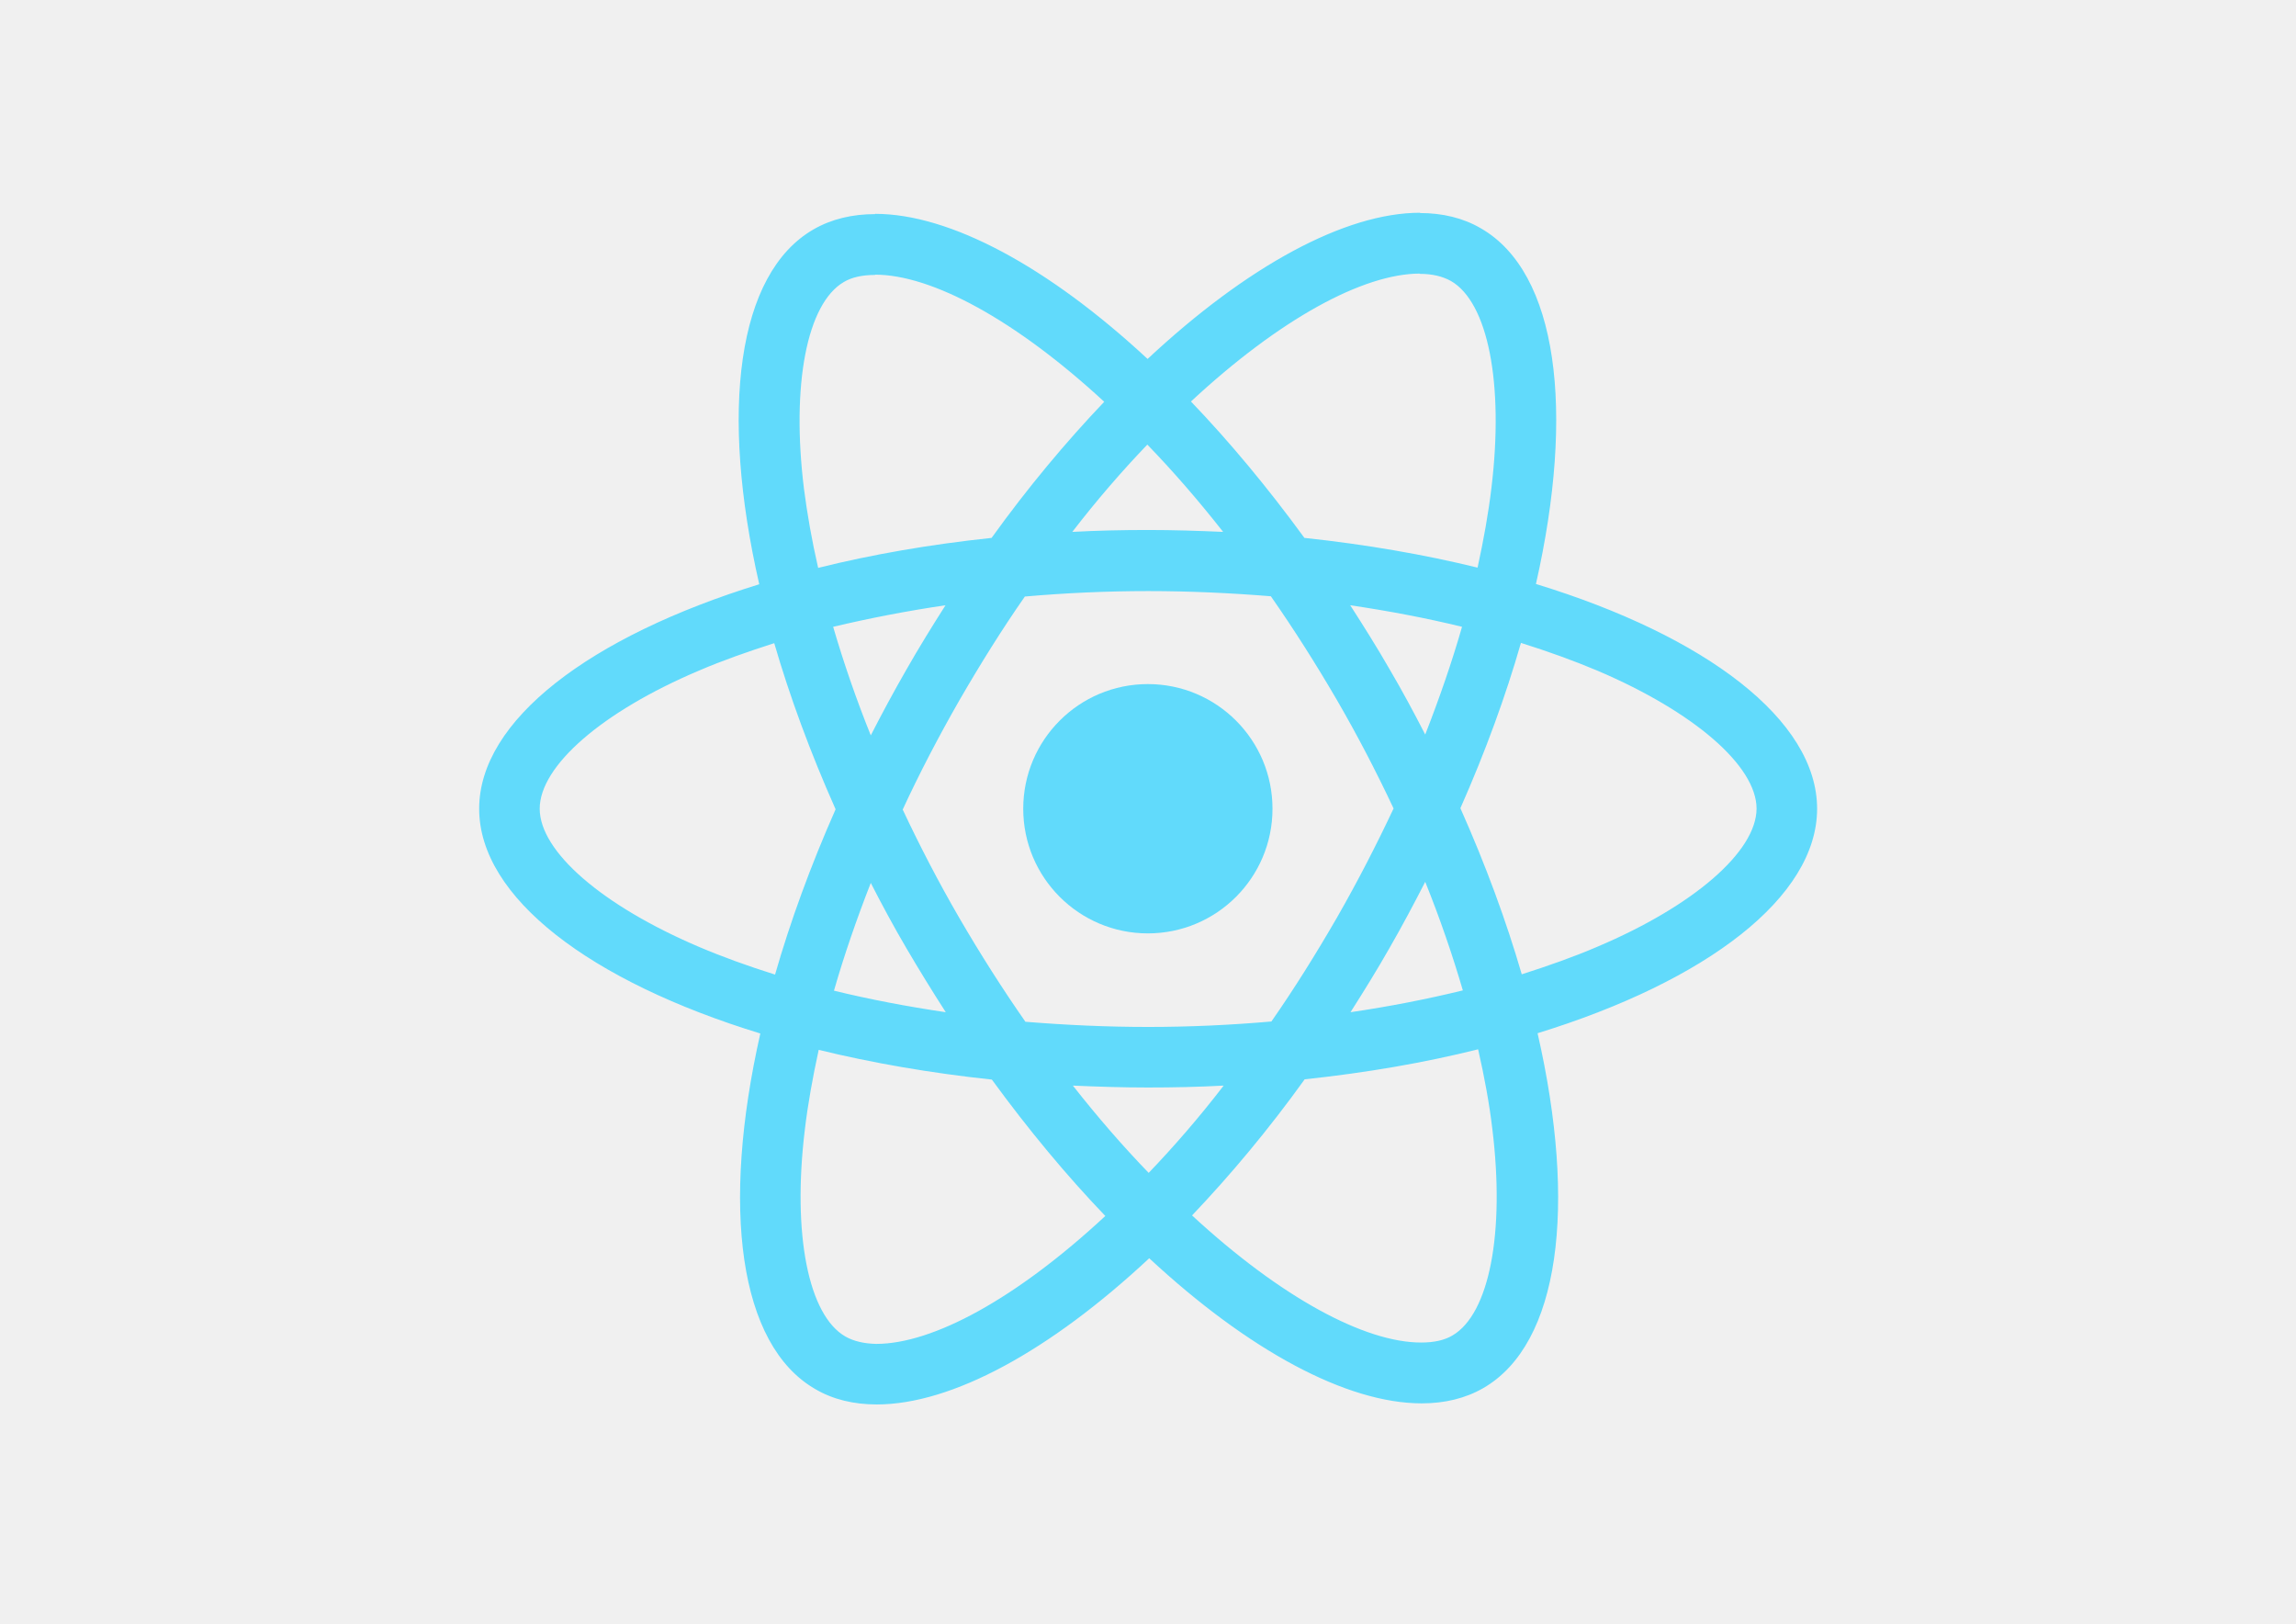
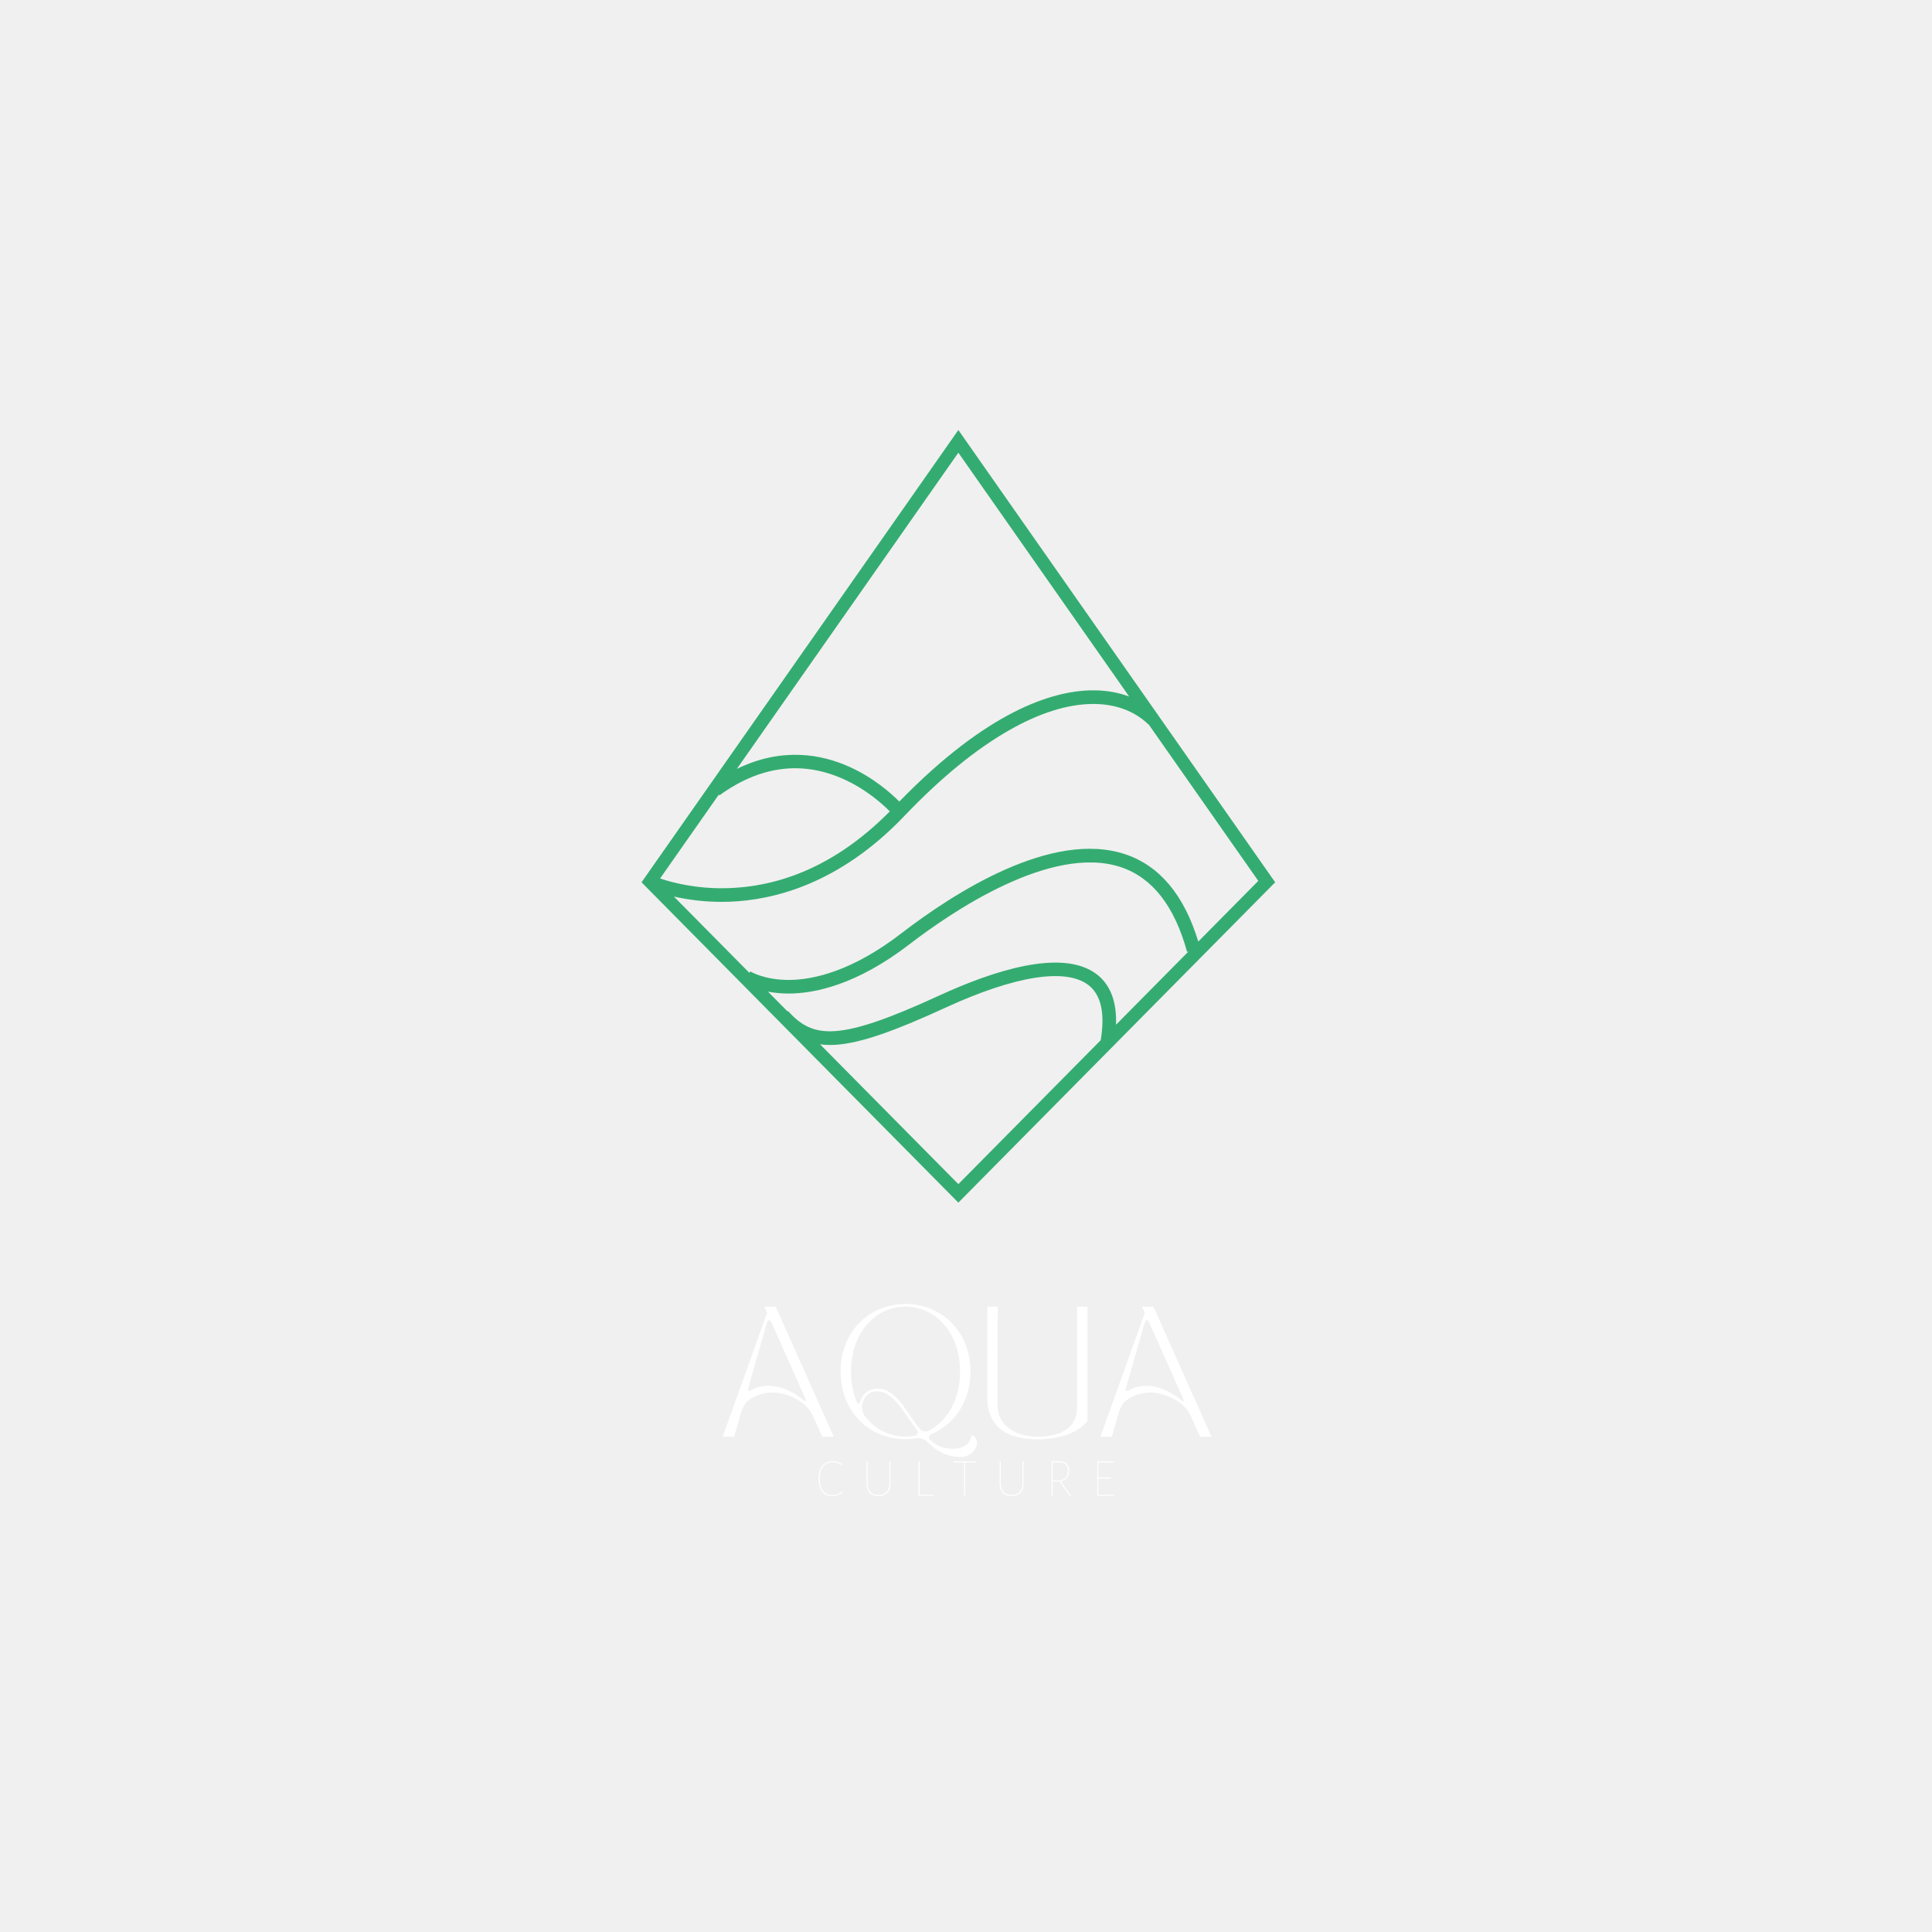
- <svg xmlns="http://www.w3.org/2000/svg" viewBox="0 0 841.9 595.3">
-   <g fill="#61DAFB">
-     <path d="M666.3 296.5c0-32.5-40.7-63.3-103.1-82.4 14.4-63.6 8-114.2-20.2-130.4-6.5-3.8-14.1-5.6-22.4-5.6v22.3c4.6 0 8.3.9 11.4 2.6 13.6 7.8 19.5 37.5 14.9 75.7-1.1 9.4-2.9 19.3-5.1 29.4-19.6-4.8-41-8.5-63.5-10.9-13.5-18.5-27.5-35.3-41.6-50 32.6-30.3 63.2-46.9 84-46.9V78c-27.5 0-63.5 19.6-99.9 53.6-36.4-33.8-72.4-53.2-99.9-53.2v22.3c20.7 0 51.4 16.5 84 46.6-14 14.7-28 31.4-41.3 49.9-22.6 2.4-44 6.1-63.6 11-2.3-10-4-19.7-5.2-29-4.7-38.2 1.1-67.9 14.6-75.8 3-1.8 6.9-2.6 11.5-2.6V78.5c-8.4 0-16 1.8-22.6 5.6-28.1 16.2-34.4 66.7-19.9 130.1-62.2 19.2-102.7 49.9-102.7 82.3 0 32.5 40.7 63.3 103.1 82.4-14.4 63.6-8 114.2 20.2 130.4 6.5 3.8 14.1 5.6 22.5 5.6 27.5 0 63.5-19.6 99.9-53.6 36.4 33.8 72.4 53.2 99.9 53.2 8.4 0 16-1.8 22.6-5.6 28.1-16.2 34.4-66.7 19.9-130.1 62-19.1 102.5-49.9 102.5-82.3zm-130.2-66.7c-3.7 12.9-8.3 26.2-13.5 39.5-4.1-8-8.4-16-13.1-24-4.6-8-9.5-15.8-14.4-23.4 14.2 2.1 27.9 4.7 41 7.9zm-45.8 106.5c-7.8 13.5-15.8 26.3-24.1 38.2-14.9 1.3-30 2-45.2 2-15.1 0-30.2-.7-45-1.9-8.3-11.9-16.4-24.6-24.2-38-7.6-13.1-14.5-26.4-20.8-39.8 6.2-13.4 13.2-26.8 20.7-39.9 7.8-13.5 15.8-26.3 24.1-38.2 14.9-1.3 30-2 45.2-2 15.1 0 30.2.7 45 1.9 8.3 11.9 16.4 24.6 24.2 38 7.6 13.1 14.5 26.4 20.8 39.8-6.3 13.4-13.2 26.8-20.7 39.9zm32.3-13c5.4 13.4 10 26.8 13.8 39.8-13.1 3.2-26.9 5.9-41.2 8 4.9-7.7 9.8-15.6 14.4-23.7 4.6-8 8.9-16.1 13-24.1zM421.2 430c-9.3-9.6-18.6-20.3-27.8-32 9 .4 18.2.7 27.5.7 9.4 0 18.7-.2 27.8-.7-9 11.7-18.3 22.4-27.5 32zm-74.4-58.9c-14.2-2.1-27.9-4.7-41-7.9 3.7-12.9 8.3-26.2 13.5-39.5 4.1 8 8.4 16 13.1 24 4.7 8 9.5 15.8 14.4 23.4zM420.7 163c9.3 9.6 18.6 20.3 27.8 32-9-.4-18.2-.7-27.5-.7-9.4 0-18.7.2-27.8.7 9-11.7 18.3-22.4 27.5-32zm-74 58.9c-4.9 7.7-9.8 15.6-14.4 23.7-4.6 8-8.9 16-13 24-5.4-13.4-10-26.8-13.8-39.8 13.1-3.1 26.9-5.8 41.2-7.9zm-90.5 125.2c-35.4-15.1-58.3-34.9-58.3-50.6 0-15.7 22.9-35.6 58.3-50.6 8.6-3.7 18-7 27.7-10.1 5.7 19.6 13.2 40 22.5 60.9-9.2 20.8-16.6 41.1-22.2 60.6-9.9-3.1-19.3-6.5-28-10.2zM310 490c-13.6-7.8-19.5-37.5-14.9-75.7 1.1-9.4 2.9-19.3 5.1-29.4 19.6 4.8 41 8.5 63.5 10.9 13.5 18.5 27.5 35.3 41.6 50-32.6 30.3-63.2 46.9-84 46.9-4.5-.1-8.3-1-11.3-2.7zm237.2-76.2c4.7 38.2-1.1 67.9-14.6 75.8-3 1.8-6.9 2.6-11.5 2.6-20.7 0-51.4-16.5-84-46.6 14-14.7 28-31.4 41.3-49.9 22.6-2.4 44-6.1 63.6-11 2.3 10.1 4.1 19.8 5.2 29.1zm38.5-66.7c-8.6 3.7-18 7-27.7 10.1-5.7-19.6-13.2-40-22.5-60.9 9.2-20.8 16.6-41.1 22.2-60.6 9.9 3.1 19.3 6.5 28.1 10.2 35.4 15.1 58.3 34.9 58.3 50.6-.1 15.7-23 35.6-58.4 50.6zM320.8 78.4z" />
-     <circle cx="420.9" cy="296.5" r="45.7" />
-     <path d="M520.5 78.1z" />
+ <svg xmlns="http://www.w3.org/2000/svg" width="500" zoomAndPan="magnify" viewBox="0 0 375 375" height="500" preserveAspectRatio="xMidYMid meet" version="1.0">
+   <defs>
+     <g />
+     <clipPath id="254d37bf19">
+       <path d="M 124.516 83.441 L 247.516 83.441 L 247.516 233.441 L 124.516 233.441 Z M 124.516 83.441 " clip-rule="nonzero" />
+     </clipPath>
+   </defs>
+   <g fill="#ffffff" fill-opacity="1">
+     <g transform="translate(139.7761, 278.8652)">
+       <g>
+         <path d="M 2.727 0 L 4.062 -4.719 C 4.289 -5.527 4.895 -6.609 5.449 -7.016 C 6.914 -8.074 8.504 -8.578 10.117 -8.578 C 12.969 -8.578 16.754 -6.887 17.988 -4.113 L 19.832 0 L 22.051 0 L 10.801 -25.23 L 8.578 -25.23 L 9.109 -24.047 L 0.504 0 Z M 5.477 -9.562 L 9.059 -22.027 C 9.184 -22.43 9.336 -22.633 9.512 -22.633 C 9.664 -22.633 9.84 -22.457 9.992 -22.102 L 16.5 -7.52 C 16.805 -6.836 16.652 -6.711 16.074 -7.191 C 14.156 -8.754 11.734 -9.891 9.359 -9.891 C 8.25 -9.891 7.164 -9.637 6.156 -9.082 C 5.902 -8.957 5.727 -8.883 5.602 -8.883 C 5.375 -8.883 5.348 -9.109 5.477 -9.562 Z M 5.477 -9.562 " />
+       </g>
+     </g>
+   </g>
+   <g fill="#ffffff" fill-opacity="1">
+     <g transform="translate(161.9025, 278.8652)">
+       <g>
+         <path d="M 13.852 0.48 C 14.582 0.48 15.289 0.402 15.996 0.305 C 16.754 0.203 17.562 0.453 18.09 0.984 C 19.934 2.824 21.902 3.938 24.551 3.938 C 26.113 3.938 27.73 2.75 27.73 1.188 C 27.73 0.48 27.426 -0.254 26.57 -0.227 C 26.695 0.984 25.406 2.348 23.012 2.348 C 21.219 2.348 19.883 1.715 18.723 0.73 C 18.168 0.254 18.27 -0.227 19 -0.555 C 23.363 -2.496 26.469 -6.836 26.469 -12.641 C 26.469 -20.512 20.789 -25.762 13.852 -25.762 C 6.914 -25.762 1.262 -20.512 1.262 -12.641 C 1.262 -4.77 6.914 0.48 13.852 0.48 Z M 3.281 -12.641 C 3.281 -20.211 8.023 -25.258 13.852 -25.258 C 19.68 -25.258 24.449 -20.211 24.449 -12.641 C 24.449 -7.242 22 -3.102 18.469 -1.188 C 18.242 -1.059 18.016 -1.008 17.789 -1.008 C 17.309 -1.008 16.855 -1.238 16.527 -1.641 C 16.301 -1.918 16.074 -2.219 15.844 -2.523 C 13.828 -5.223 11.859 -9.336 8.402 -9.336 C 6.434 -9.336 5.527 -8.098 5.121 -6.965 C 4.996 -6.586 4.844 -6.383 4.719 -6.383 C 4.594 -6.383 4.465 -6.535 4.34 -6.863 C 3.66 -8.555 3.281 -10.496 3.281 -12.641 Z M 5.449 -6.184 C 5.676 -7.418 6.383 -8.805 8.328 -8.805 C 10.699 -8.805 12.414 -6.461 13.5 -4.922 C 14.383 -3.66 15.188 -2.496 15.996 -1.465 C 16.477 -0.859 16.273 -0.305 15.543 -0.176 C 14.988 -0.074 14.434 -0.023 13.852 -0.023 C 10.75 -0.023 7.973 -1.438 6.055 -3.887 C 5.551 -4.516 5.324 -5.477 5.449 -6.184 Z M 5.449 -6.184 " />
+       </g>
+     </g>
+   </g>
+   <g fill="#ffffff" fill-opacity="1">
+     <g transform="translate(189.7561, 278.8652)">
+       <g>
+         <path d="M 11.582 0.504 C 15.922 0.504 19.605 -0.781 21.32 -3.078 L 21.32 -25.23 L 19.301 -25.23 L 19.301 -5.777 C 19.301 -0.48 14.027 0 11.582 0 C 9.109 0 3.859 -1.008 3.859 -6.309 L 3.859 -10.824 C 3.859 -12.691 3.91 -25.23 3.91 -25.23 L 1.891 -25.23 L 1.891 -7.367 C 1.891 -3.102 4.414 0.504 11.582 0.504 Z M 11.582 0.504 " />
+       </g>
+     </g>
+   </g>
+   <g fill="#ffffff" fill-opacity="1">
+     <g transform="translate(213.0936, 278.8652)">
+       <g>
+         <path d="M 2.727 0 L 4.062 -4.719 C 4.289 -5.527 4.895 -6.609 5.449 -7.016 C 6.914 -8.074 8.504 -8.578 10.117 -8.578 C 12.969 -8.578 16.754 -6.887 17.988 -4.113 L 19.832 0 L 22.051 0 L 10.801 -25.23 L 8.578 -25.23 L 9.109 -24.047 L 0.504 0 Z M 5.477 -9.562 L 9.059 -22.027 C 9.184 -22.43 9.336 -22.633 9.512 -22.633 C 9.664 -22.633 9.84 -22.457 9.992 -22.102 L 16.5 -7.52 C 16.805 -6.836 16.652 -6.711 16.074 -7.191 C 14.156 -8.754 11.734 -9.891 9.359 -9.891 C 8.25 -9.891 7.164 -9.637 6.156 -9.082 C 5.902 -8.957 5.727 -8.883 5.602 -8.883 C 5.375 -8.883 5.348 -9.109 5.477 -9.562 Z M 5.477 -9.562 " />
+       </g>
+     </g>
+   </g>
+   <g fill="#ffffff" fill-opacity="1">
+     <g transform="translate(158.3956, 290.3417)">
+       <g>
+         <path d="M 3.297 -6.734 C 3.617 -6.734 3.941 -6.68 4.266 -6.578 C 4.586 -6.473 4.879 -6.32 5.141 -6.125 L 5.062 -5.938 L 5 -5.938 C 4.758 -6.125 4.492 -6.27 4.203 -6.375 C 3.91 -6.477 3.609 -6.531 3.297 -6.531 C 2.461 -6.531 1.82 -6.254 1.375 -5.703 C 0.938 -5.148 0.719 -4.359 0.719 -3.328 C 0.719 -2.305 0.926 -1.52 1.344 -0.969 C 1.77 -0.426 2.379 -0.156 3.172 -0.156 C 3.504 -0.156 3.836 -0.219 4.172 -0.344 C 4.504 -0.469 4.812 -0.641 5.094 -0.859 L 5.156 -0.844 L 5.141 -0.656 C 4.848 -0.426 4.531 -0.25 4.188 -0.125 C 3.844 -0.008 3.504 0.047 3.172 0.047 C 2.305 0.047 1.645 -0.242 1.188 -0.828 C 0.727 -1.41 0.5 -2.242 0.5 -3.328 C 0.5 -4.422 0.738 -5.258 1.219 -5.844 C 1.707 -6.438 2.398 -6.734 3.297 -6.734 Z M 3.297 -6.734 " />
+       </g>
+     </g>
+   </g>
+   <g fill="#ffffff" fill-opacity="1">
+     <g transform="translate(167.2995, 290.3417)">
+       <g>
+         <path d="M 5.531 -2.406 C 5.551 -1.633 5.359 -1.031 4.953 -0.594 C 4.547 -0.164 3.969 0.047 3.219 0.047 C 2.469 0.047 1.895 -0.16 1.5 -0.578 C 1.102 -1.004 0.906 -1.613 0.906 -2.406 L 0.906 -6.703 L 1.109 -6.703 L 1.109 -2.406 C 1.109 -1.688 1.289 -1.133 1.656 -0.75 C 2.02 -0.363 2.539 -0.172 3.219 -0.172 C 3.895 -0.172 4.414 -0.363 4.781 -0.75 C 5.145 -1.133 5.328 -1.688 5.328 -2.406 L 5.328 -6.703 L 5.531 -6.703 Z M 5.531 -2.406 " />
+       </g>
+     </g>
+   </g>
+   <g fill="#ffffff" fill-opacity="1">
+     <g transform="translate(177.1386, 290.3417)">
+       <g>
+         <path d="M 4.125 -0.172 L 4.094 0 L 1.141 0 L 1.141 -6.703 L 1.359 -6.703 L 1.359 -0.203 L 4.094 -0.203 Z M 4.125 -0.172 " />
+       </g>
+     </g>
+   </g>
+   <g fill="#ffffff" fill-opacity="1">
+     <g transform="translate(184.729, 290.3417)">
+       <g>
+         <path d="M 4.703 -6.656 L 4.656 -6.484 L 2.609 -6.484 L 2.609 0 L 2.391 0 L 2.391 -6.484 L 0.328 -6.484 L 0.297 -6.531 L 0.344 -6.703 L 4.672 -6.703 Z M 4.703 -6.656 " />
+       </g>
+     </g>
+   </g>
+   <g fill="#ffffff" fill-opacity="1">
+     <g transform="translate(193.1286, 290.3417)">
+       <g>
+         <path d="M 5.531 -2.406 C 5.551 -1.633 5.359 -1.031 4.953 -0.594 C 4.547 -0.164 3.969 0.047 3.219 0.047 C 2.469 0.047 1.895 -0.16 1.5 -0.578 C 1.102 -1.004 0.906 -1.613 0.906 -2.406 L 0.906 -6.703 L 1.109 -6.703 L 1.109 -2.406 C 1.109 -1.688 1.289 -1.133 1.656 -0.75 C 2.02 -0.363 2.539 -0.172 3.219 -0.172 C 3.895 -0.172 4.414 -0.363 4.781 -0.75 C 5.145 -1.133 5.328 -1.688 5.328 -2.406 L 5.328 -6.703 L 5.531 -6.703 Z M 5.531 -2.406 " />
+       </g>
+     </g>
+   </g>
+   <g fill="#ffffff" fill-opacity="1">
+     <g transform="translate(202.9676, 290.3417)">
+       <g>
+         <path d="M 3 -2.812 C 3.539 -1.914 4.176 -0.992 4.906 -0.047 L 4.906 -0.016 C 4.863 0.023 4.82 0.055 4.781 0.078 L 4.719 0.047 C 3.957 -0.93 3.312 -1.867 2.781 -2.766 L 1.359 -2.766 L 1.359 0 L 1.156 0 L 1.156 -6.703 L 2.641 -6.719 C 3.242 -6.719 3.711 -6.555 4.047 -6.234 C 4.379 -5.922 4.547 -5.469 4.547 -4.875 C 4.547 -4.352 4.41 -3.914 4.141 -3.562 C 3.879 -3.207 3.5 -2.957 3 -2.812 Z M 1.359 -2.969 L 2.859 -2.969 C 3.328 -3.094 3.688 -3.316 3.938 -3.641 C 4.195 -3.973 4.328 -4.383 4.328 -4.875 C 4.328 -5.395 4.188 -5.797 3.906 -6.078 C 3.625 -6.359 3.227 -6.5 2.719 -6.5 L 1.359 -6.5 Z M 1.359 -2.969 " />
+       </g>
+     </g>
+   </g>
+   <g fill="#ffffff" fill-opacity="1">
+     <g transform="translate(211.819, 290.3417)">
+       <g>
+         <path d="M 4.469 -0.172 L 4.422 0 L 1.156 0 L 1.156 -6.703 L 4.391 -6.703 L 4.422 -6.656 L 4.391 -6.484 L 1.359 -6.484 L 1.359 -3.578 L 3.875 -3.578 L 3.906 -3.531 L 3.859 -3.359 L 1.359 -3.359 L 1.359 -0.203 L 4.438 -0.203 Z M 4.469 -0.172 " />
+       </g>
+     </g>
+   </g>
+   <g clip-path="url(#254d37bf19)">
+     <path fill="#34ac71" d="M 224.641 138.602 L 186.016 83.465 L 124.52 171.254 L 151.316 198.348 C 151.621 198.676 151.926 198.984 152.234 199.277 L 186.016 233.43 L 247.512 171.254 L 224.734 138.734 L 224.758 138.711 C 224.719 138.672 224.676 138.637 224.641 138.602 Z M 219.172 135.199 C 216.926 134.355 214.43 133.941 211.738 133.996 C 204.16 134.148 191.605 138.055 174.559 155.582 C 172.961 153.977 169.527 150.91 164.734 148.777 C 159.512 146.453 151.82 144.93 143.02 149.246 L 186.016 87.867 Z M 139.637 154.379 C 147.484 148.695 155.539 147.613 163.57 151.152 C 168.035 153.121 171.281 156.047 172.711 157.488 C 163.352 166.953 152.871 171.961 141.551 172.379 C 135.242 172.613 130.363 171.277 128.125 170.508 L 139.527 154.23 Z M 152.973 196.238 L 152.871 196.328 L 149.066 192.48 C 150.211 192.695 151.551 192.844 153.07 192.844 C 158.105 192.844 166.273 191.18 176.578 183.246 C 184.375 177.242 203.98 163.77 217.578 168.32 C 223.672 170.359 227.984 175.887 230.406 184.75 L 230.691 184.672 L 216.621 198.898 C 216.777 194.441 215.539 191.16 212.898 189.125 C 206.211 183.965 192.578 188.508 182.324 193.227 C 163.02 202.109 157.852 201.738 152.973 196.238 Z M 159.18 202.707 C 159.785 202.785 160.406 202.828 161.055 202.828 C 161.516 202.828 161.988 202.809 162.477 202.773 C 167.07 202.41 173.34 200.27 183.434 195.625 C 196.992 189.387 206.879 187.82 211.277 191.211 C 213.723 193.102 214.516 196.699 213.645 201.906 L 186.016 229.836 Z M 244.234 170.98 L 232.586 182.758 C 229.852 173.746 225.09 168.047 218.422 165.816 C 204.148 161.039 185.062 173.375 174.957 181.156 C 165.352 188.551 157.867 190.156 153.281 190.203 C 148.371 190.25 145.652 188.566 145.625 188.547 L 145.445 188.824 L 130.801 174.02 C 133.207 174.57 136.363 175.051 140.066 175.051 C 140.539 175.051 141.02 175.043 141.508 175.027 C 150.062 174.738 162.902 171.625 175.5 158.418 C 182.609 150.965 189.527 145.316 196.07 141.629 C 201.762 138.414 207.051 136.738 211.789 136.641 C 216.281 136.551 220.129 137.922 222.91 140.609 L 222.938 140.582 Z M 244.234 170.98 " fill-opacity="1" fill-rule="nonzero" />
  </g>
</svg>
